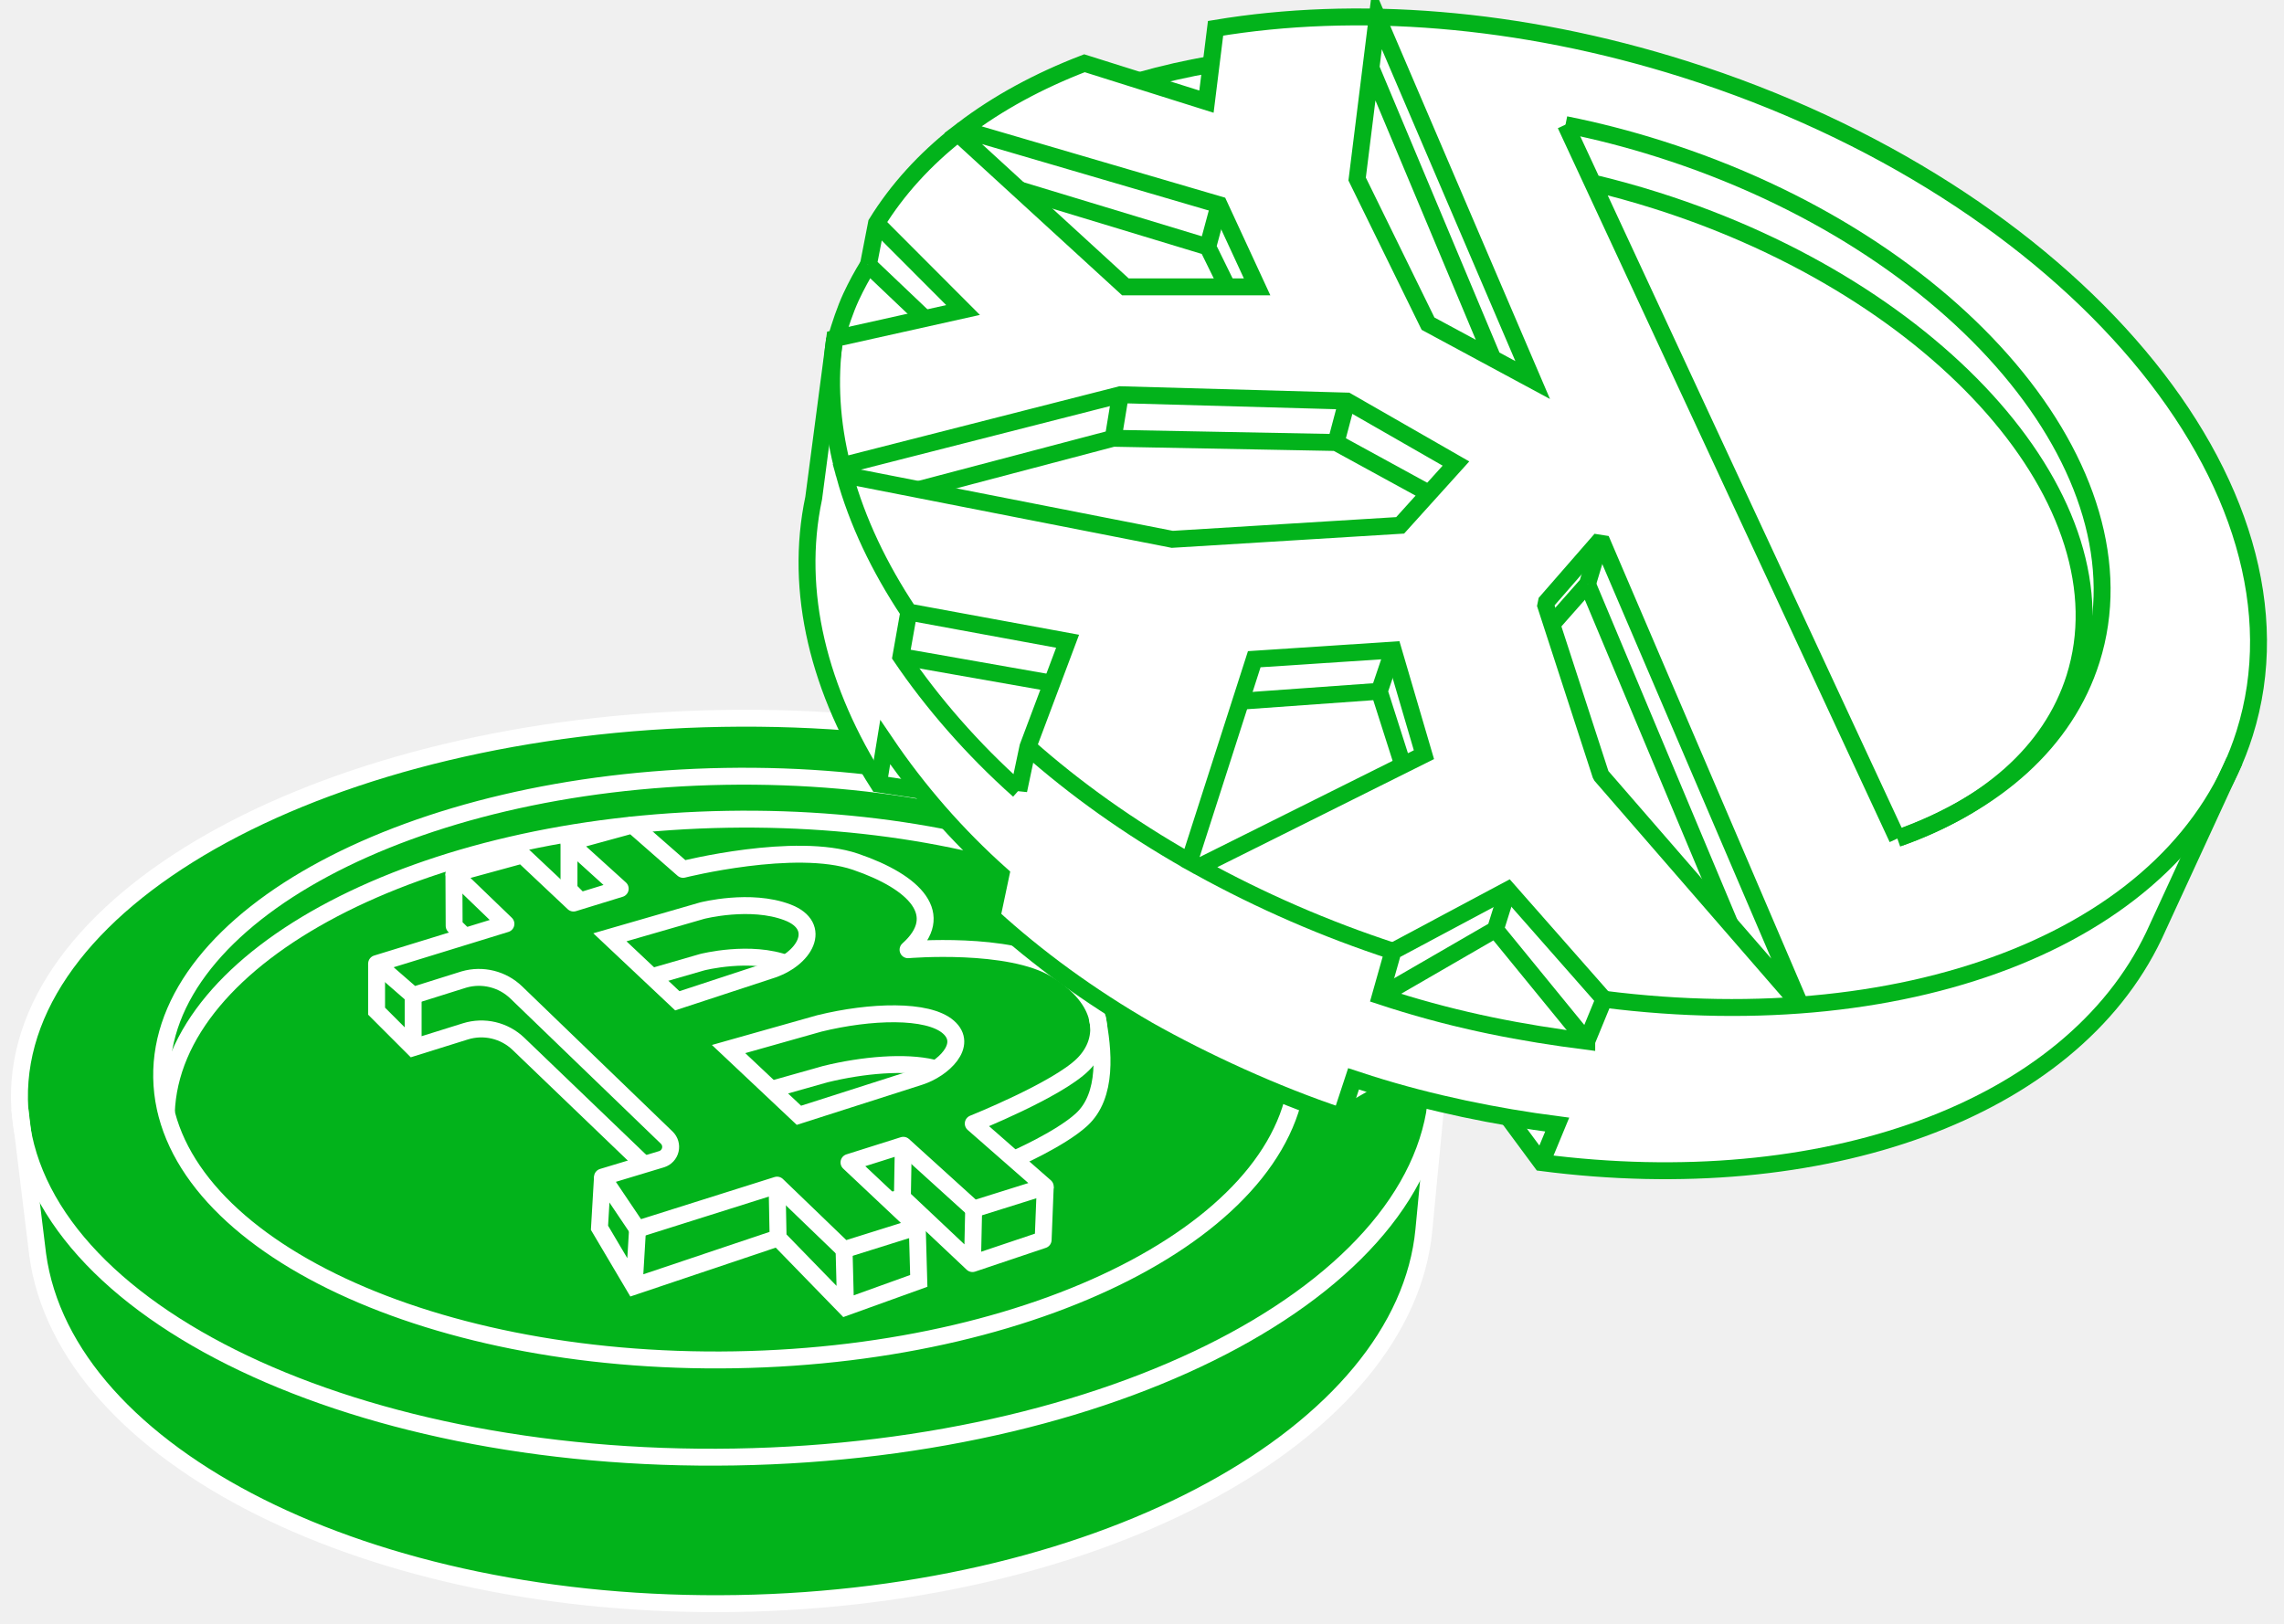
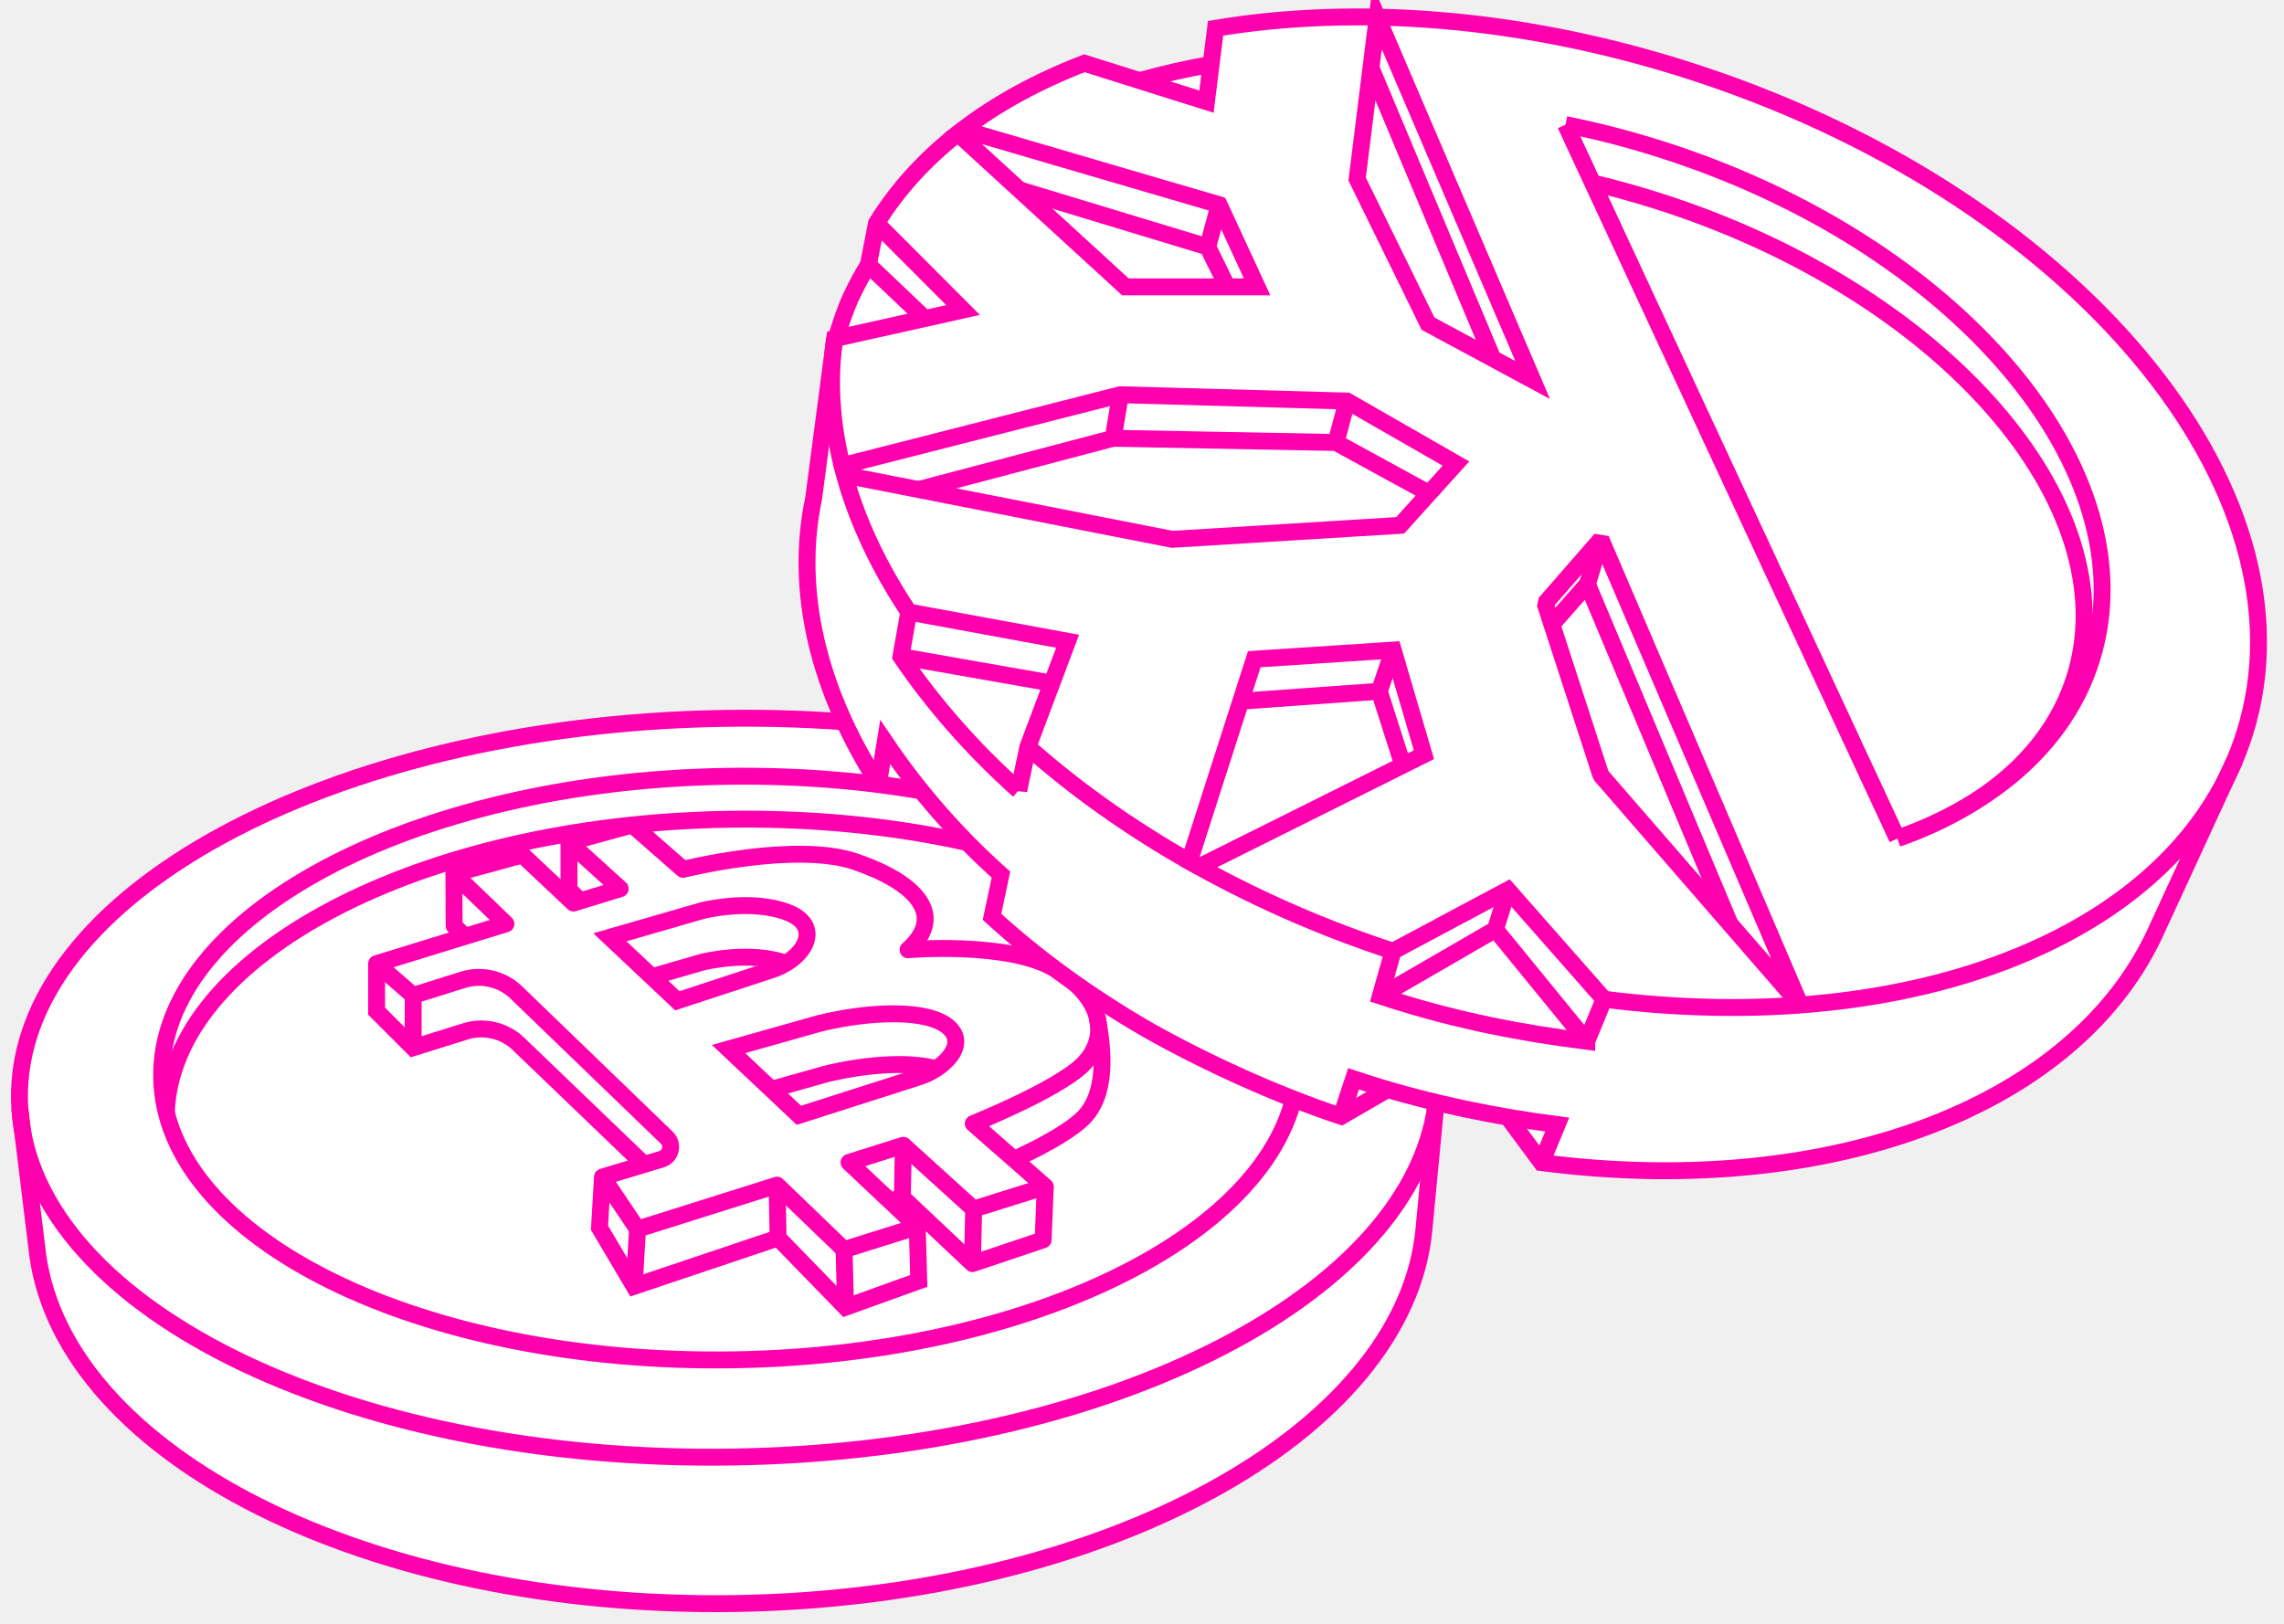
<svg xmlns="http://www.w3.org/2000/svg" height="96" width="135">
  <g fill="none" fill-rule="evenodd">
-     <path d="M84.956 64.389h-.003c.014-.262.021-.525.017-.79-.203-12.057-19.131-21.515-42.277-21.125-23.146.389-41.745 10.48-41.541 22.539.003.173.01.346.02.52l.001.006c.028.447.084.89.163 1.33l.893 7.312C3.849 86.058 21.804 95.166 43.55 94.8c21.804-.368 39.478-10.127 40.612-22.095l.7-7.337c.041-.298.069-.598.087-.9l.007-.08z" fill="#02b31b" />
-     <g stroke="#fff">
+     <path d="M84.956 64.389h-.003c.014-.262.021-.525.017-.79-.203-12.057-19.131-21.515-42.277-21.125-23.146.389-41.745 10.48-41.541 22.539.003.173.01.346.02.52l.001.006c.028.447.084.89.163 1.33l.893 7.312C3.849 86.058 21.804 95.166 43.55 94.8c21.804-.368 39.478-10.127 40.612-22.095l.7-7.337c.041-.298.069-.598.087-.9l.007-.08z" fill="#fff" />
+     <g stroke="#ff00af">
      <path d="M84.97 63.6c.203 12.058-18.396 22.149-41.542 22.539-23.145.39-42.074-9.069-42.277-21.127s18.396-22.149 41.542-22.539c23.145-.39 42.073 9.07 42.277 21.127z" />
      <path d="M76.734 62.579c.16 9.525-14.747 17.5-33.298 17.813-18.55.312-33.72-7.155-33.88-16.68s14.748-17.5 33.299-17.813c18.55-.313 33.719 7.155 33.88 16.68z" />
      <path d="M9.832 65.78c.322-9.317 14.985-17.037 33.158-17.343 17.747-.3 32.385 6.58 33.656 15.564" />
      <path d="M84.956 64.389l-.794 8.316C83.028 84.672 65.354 94.432 43.55 94.8c-21.746.366-39.701-8.742-41.322-20.619l-1.056-8.649" />
      <path d="M37.38 48.773l2.995 2.624s6.628-1.668 10.19-.451c3.564 1.216 5.398 3.157 3.106 5.203 0 0 5.98-.516 8.734 1.163 2.927 1.784 3.118 4.122 1.601 5.624s-6.48 3.49-6.48 3.49l4.256 3.728-4.232 1.326-4.158-3.77-3.211 1.014 4.036 3.8-4.327 1.356-3.96-3.815-8.247 2.602-2.073-3.079 3.5-1.057a.762.762 0 0 0 .298-1.274l-8.891-8.58a3.18 3.18 0 0 0-3.095-.768l-3.002.943-2.16-1.881 7.644-2.353-3.075-2.964 4.052-1.107 3.018 2.842 2.76-.849-3.027-2.743 3.748-1.025" stroke-linejoin="round" />
      <path d="M40.034 59.167l-3.985-3.753 5.452-1.576s2.852-.735 5.043.1c2.143.816 1.042 2.81-1.075 3.445z" />
      <path d="M38.525 57.746l2.976-.86s2.852-.735 5.043.1m-3.48 5.035l5.368-1.516c3.017-.74 6.403-.847 7.62.212 1.217 1.058-.316 2.496-1.69 2.936l-7.14 2.284z" />
      <path d="M45.595 64.405l3.184-.9c2.262-.555 4.732-.753 6.34-.371m-32.86-6.163v2.81l2.16 2.16 3.088-.965a3.168 3.168 0 0 1 3.14.74l7.437 7.143M24.42 58.852v3.09m11.19 7.646l-.176 2.999 2.047 3.46 8.51-2.86 3.986 4.1 4.329-1.56-.09-3.202m-16.533.142l-.202 3.38m8.45-5.982l.06 3.121m3.899.694l.087 3.407" />
      <path d="M52.604 71.006l.733-.21 4.143 3.907 4.177-1.404.124-3.145M57.55 71.48l-.07 3.223m-4.088-6.992l-.055 3.085m11.51-10.664c.384 1.958.642 4.642-.929 6.07-1.274 1.158-3.981 2.335-3.981 2.335" stroke-linejoin="round" />
      <path d="M33.631 49.797v2.793l.666.677" />
      <path d="M26.829 51.654l.014 3.082.642.627" stroke-linejoin="round" />
    </g>
    <path d="M82.015 64.413L79.272 66c-3.932-1.31-8.093-3.228-11.44-5.119-3.443-1.987-6.532-4.242-9.198-6.676l.528-2.498a41.369 41.369 0 0 1-4.737-4.98l-2.505-.377c-3.521-5.497-4.994-11.372-3.826-16.899l1.24-9.432.083.005c.243-.811.53-1.7.89-2.477.305-.653.645-1.283 1.022-1.887l.477-2.46c1.232-1.998 2.857-3.773 4.81-5.31l.292-.226c2.07-1.576 4.492-2.89 7.192-3.925l3.276 1.021a41.997 41.997 0 0 1 4.208-.962l.264-2.125C80.075.302 89.766.989 99.573 4.092c22.836 7.224 37.654 24.807 33.098 39.272a17.66 17.66 0 0 1-.596 1.614l-4.755 10.324c-4.945 10.395-19.592 15.587-36.207 13.43l-1.987-2.684a63.917 63.917 0 0 1-7.11-1.635" fill="#fff" />
-     <g stroke="#02b31b">
+     <g stroke="#ff00af">
      <path d="M67.376 4.76a42.408 42.408 0 0 1 4.227-.96m20.93 3.568a52.44 52.44 0 0 1 5.556 1.434c17.601 5.568 29.031 19.091 25.531 30.205-1.532 4.863-5.667 8.458-11.31 10.499" />
      <path d="M94.135 10.814c1.247.296 2.505.643 3.764 1.042 16.881 5.34 27.953 17.97 24.728 28.21-1.392 4.42-5.221 7.67-10.48 9.51M93.829 34.534l8.423 20.091M81.033 4.014l7.205 17.187m4.295-13.833l19.613 42.207M49.417 20.024c.243-.811.53-1.7.89-2.477.305-.653.645-1.283 1.021-1.887M81.406 1.014l-1.19 9.571 4.191 8.55 6.185 3.334z" />
      <path d="M94.624 31.886l-3.301 3.788 3.301 10.163 11.786 13.578z" stroke-linejoin="bevel" />
      <path d="M94.624 31.886l-.795 2.647m-2.103 2.384l2.103-2.384m-33.604-23.32l11.16 3.385 1.16 2.362m-1.16-2.362l.673-2.494m-18.343 24.08c-1.76-2.644-3.048-5.37-3.8-8.1l19.374 3.802 13.47-.827 3.298-3.654-6.44-3.694-13.396-.375-16.448 4.196c-.627-2.526-.792-5.05-.44-7.513l7.59-1.691-5.117-5.128m8.408 33.526c-2.743-2.436-5.136-5.206-6.964-7.907l.466-2.635 9.386 1.727-2.345 6.244-.543 2.572z" />
      <path d="M51.329 15.66l.477-2.46c1.232-1.998 2.857-3.773 4.81-5.31l9.904 9.07h7.784l-2.245-4.856-15.15-4.44c2.069-1.576 4.491-2.89 7.19-3.925l7.211 2.27.538-4.336C80.075.302 89.766.989 99.573 4.092c22.836 7.224 37.655 24.807 33.098 39.272-3.766 11.956-19.59 18.039-37.862 15.71M54.664 18.831l-3.335-3.171" />
      <path d="M54.294 28.943l11.503-3.032 13.172.25 5.496 3.007m-5.497-3.007l.649-2.45m-13.396-.375l-.424 2.575M53.25 38.819l8.922 1.571m20.165 15.845a66.56 66.56 0 0 1-11.47-4.985l13.297-6.633-1.815-6.184-8.214.54-3.839 11.957c-3.562-2.022-6.766-4.31-9.54-6.774" />
      <path d="M73.338 41.455l8.187-.587 1.395 4.37m-.571-6.805l-.823 2.435m12.261 20.694l1.022-2.488-5.687-6.462-6.785 3.623-.749 2.65c.244.081.49.16.736.238 3.96 1.253 7.63 1.951 11.463 2.44z" />
      <path d="M81.588 58.886l6.8-3.935 5.399 6.612m-5.399-6.612l.734-2.338m42.953-7.635l-4.757 10.325c-4.944 10.394-19.591 15.587-36.206 13.43l-1.986-2.685" />
      <path d="M79.272 66l.731-2.218c.313.104.627.205.943.305 3.672 1.162 7.528 1.938 11.095 2.4l-.929 2.246" />
      <path d="M51.919 46.351l.402-2.472a41.958 41.958 0 0 0 6.841 7.828l-.527 2.498c2.665 2.434 5.755 4.689 9.196 6.677 3.348 1.89 7.51 3.808 11.441 5.118l2.743-1.587" />
      <path d="M49.334 20.019l-1.24 9.431c-1.168 5.528.306 11.403 3.826 16.9l2.506.376" />
    </g>
  </g>
</svg>
